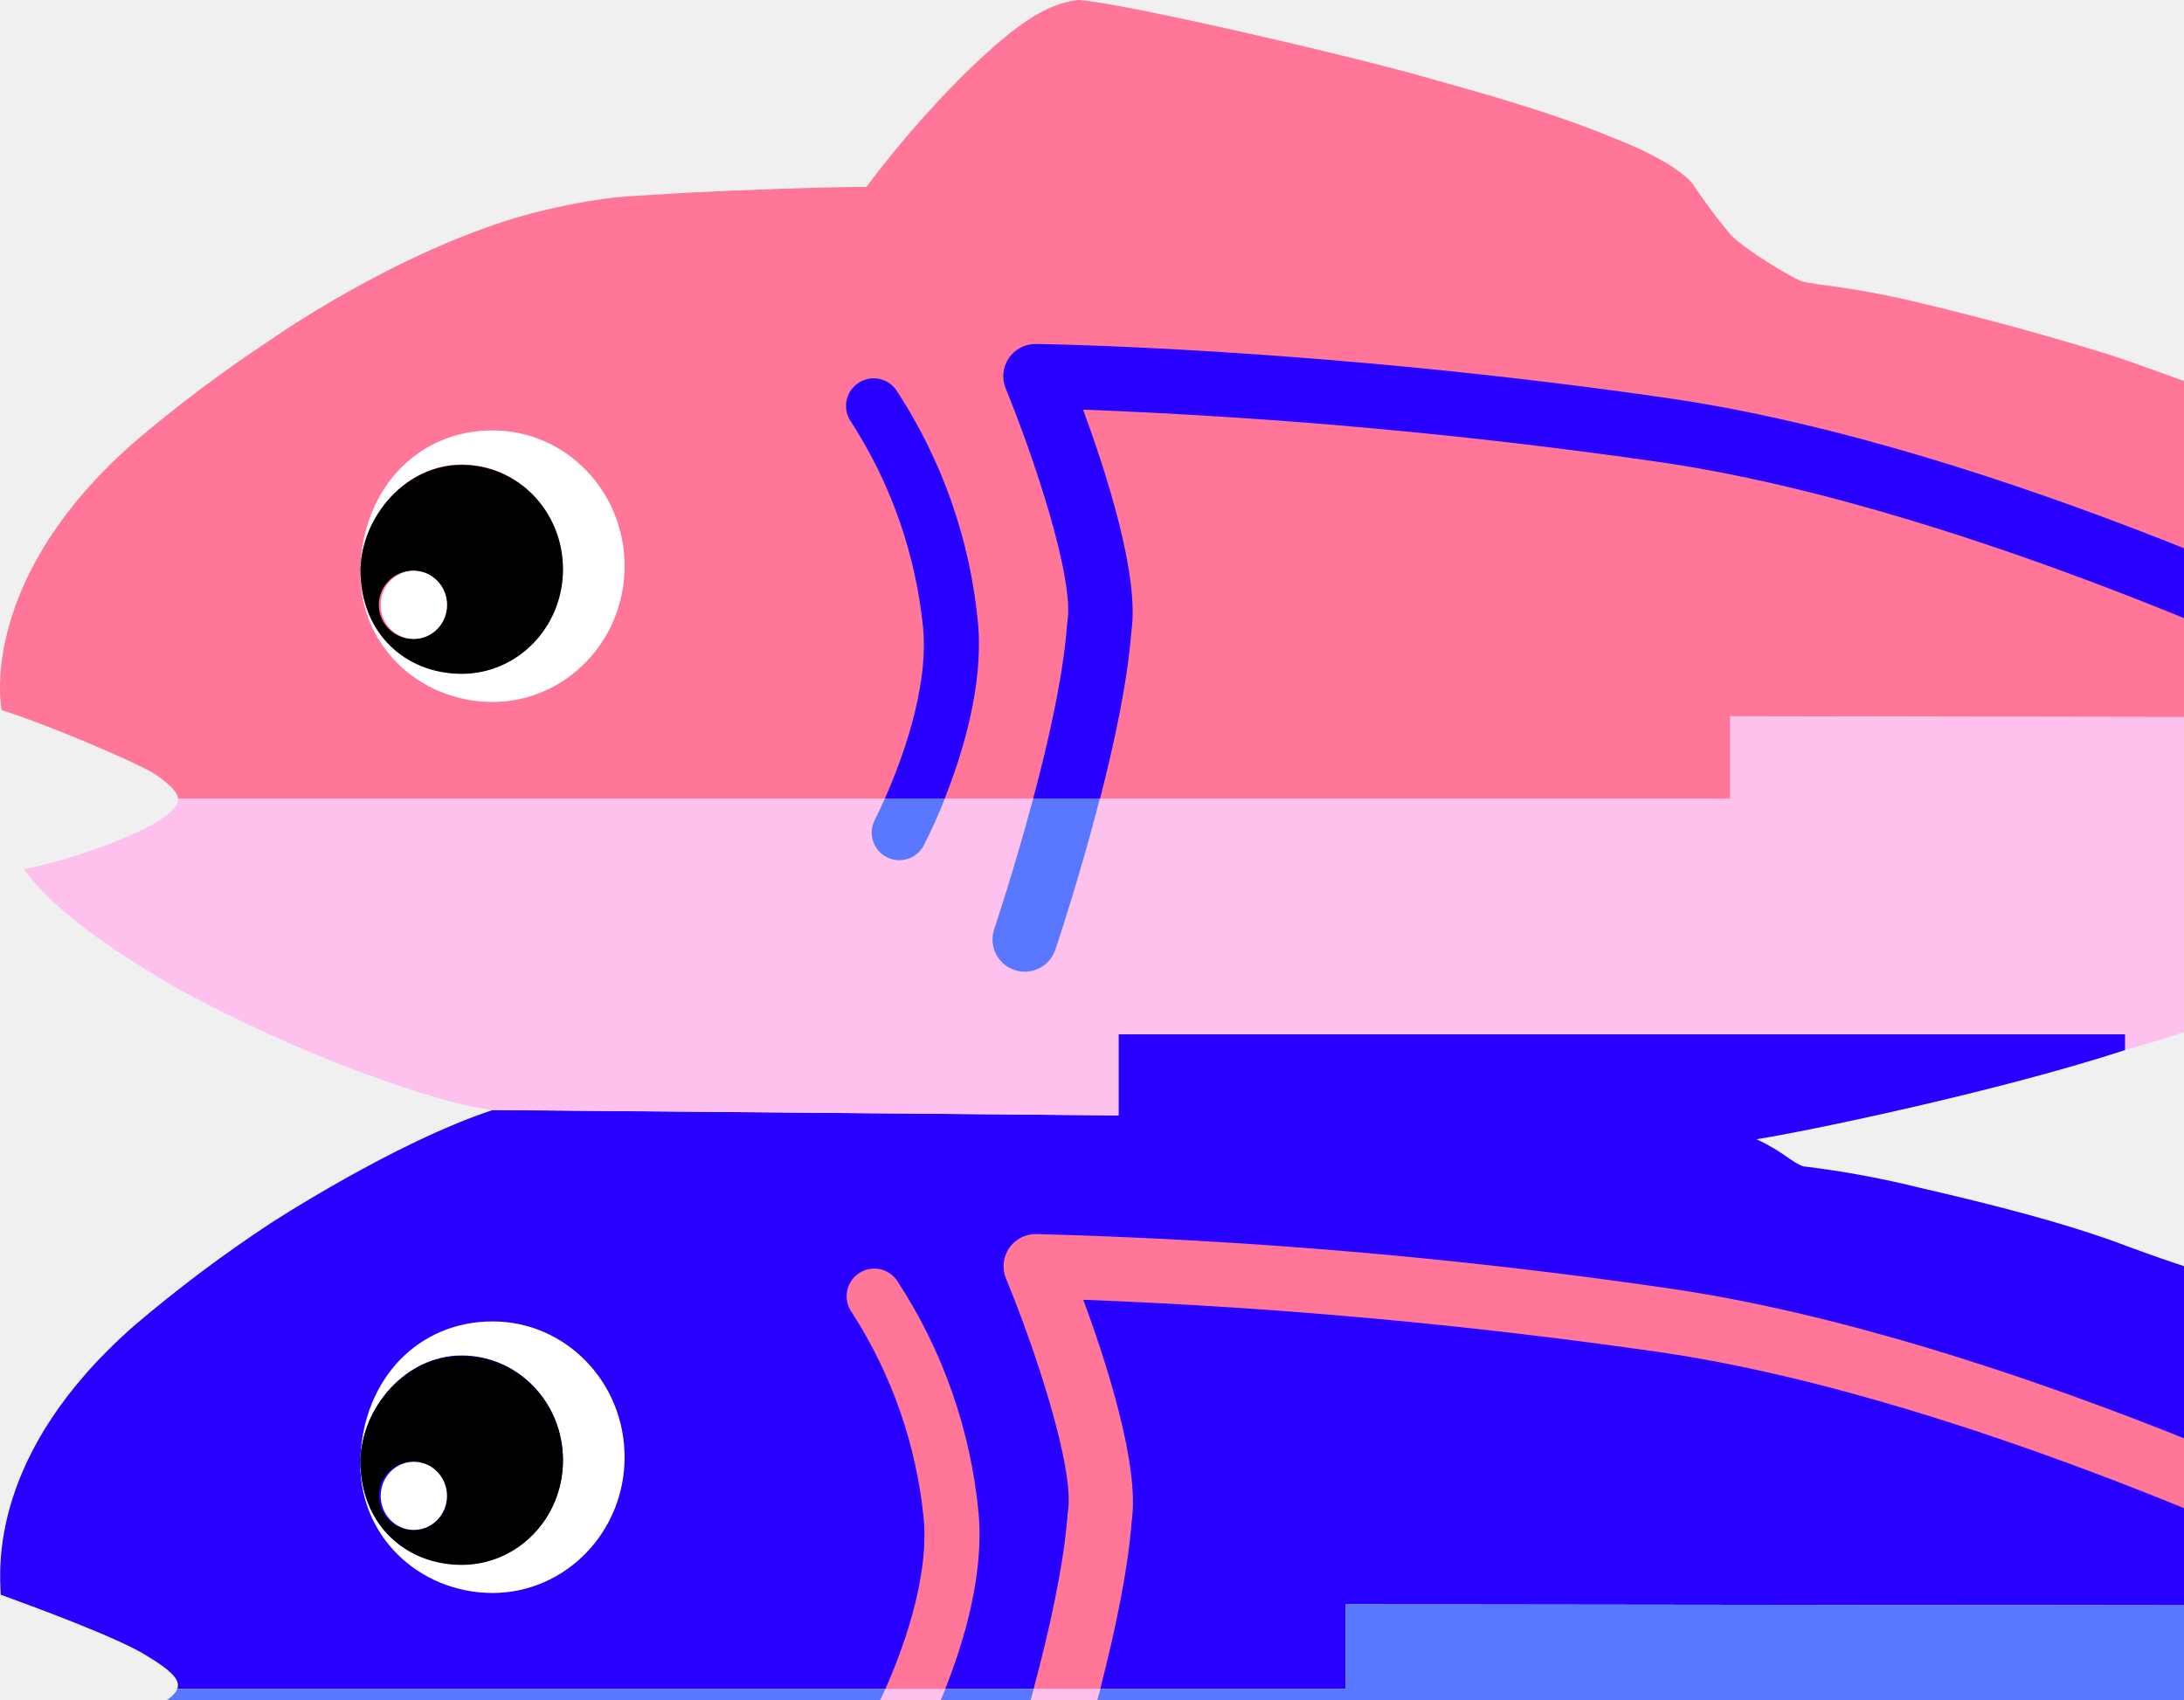
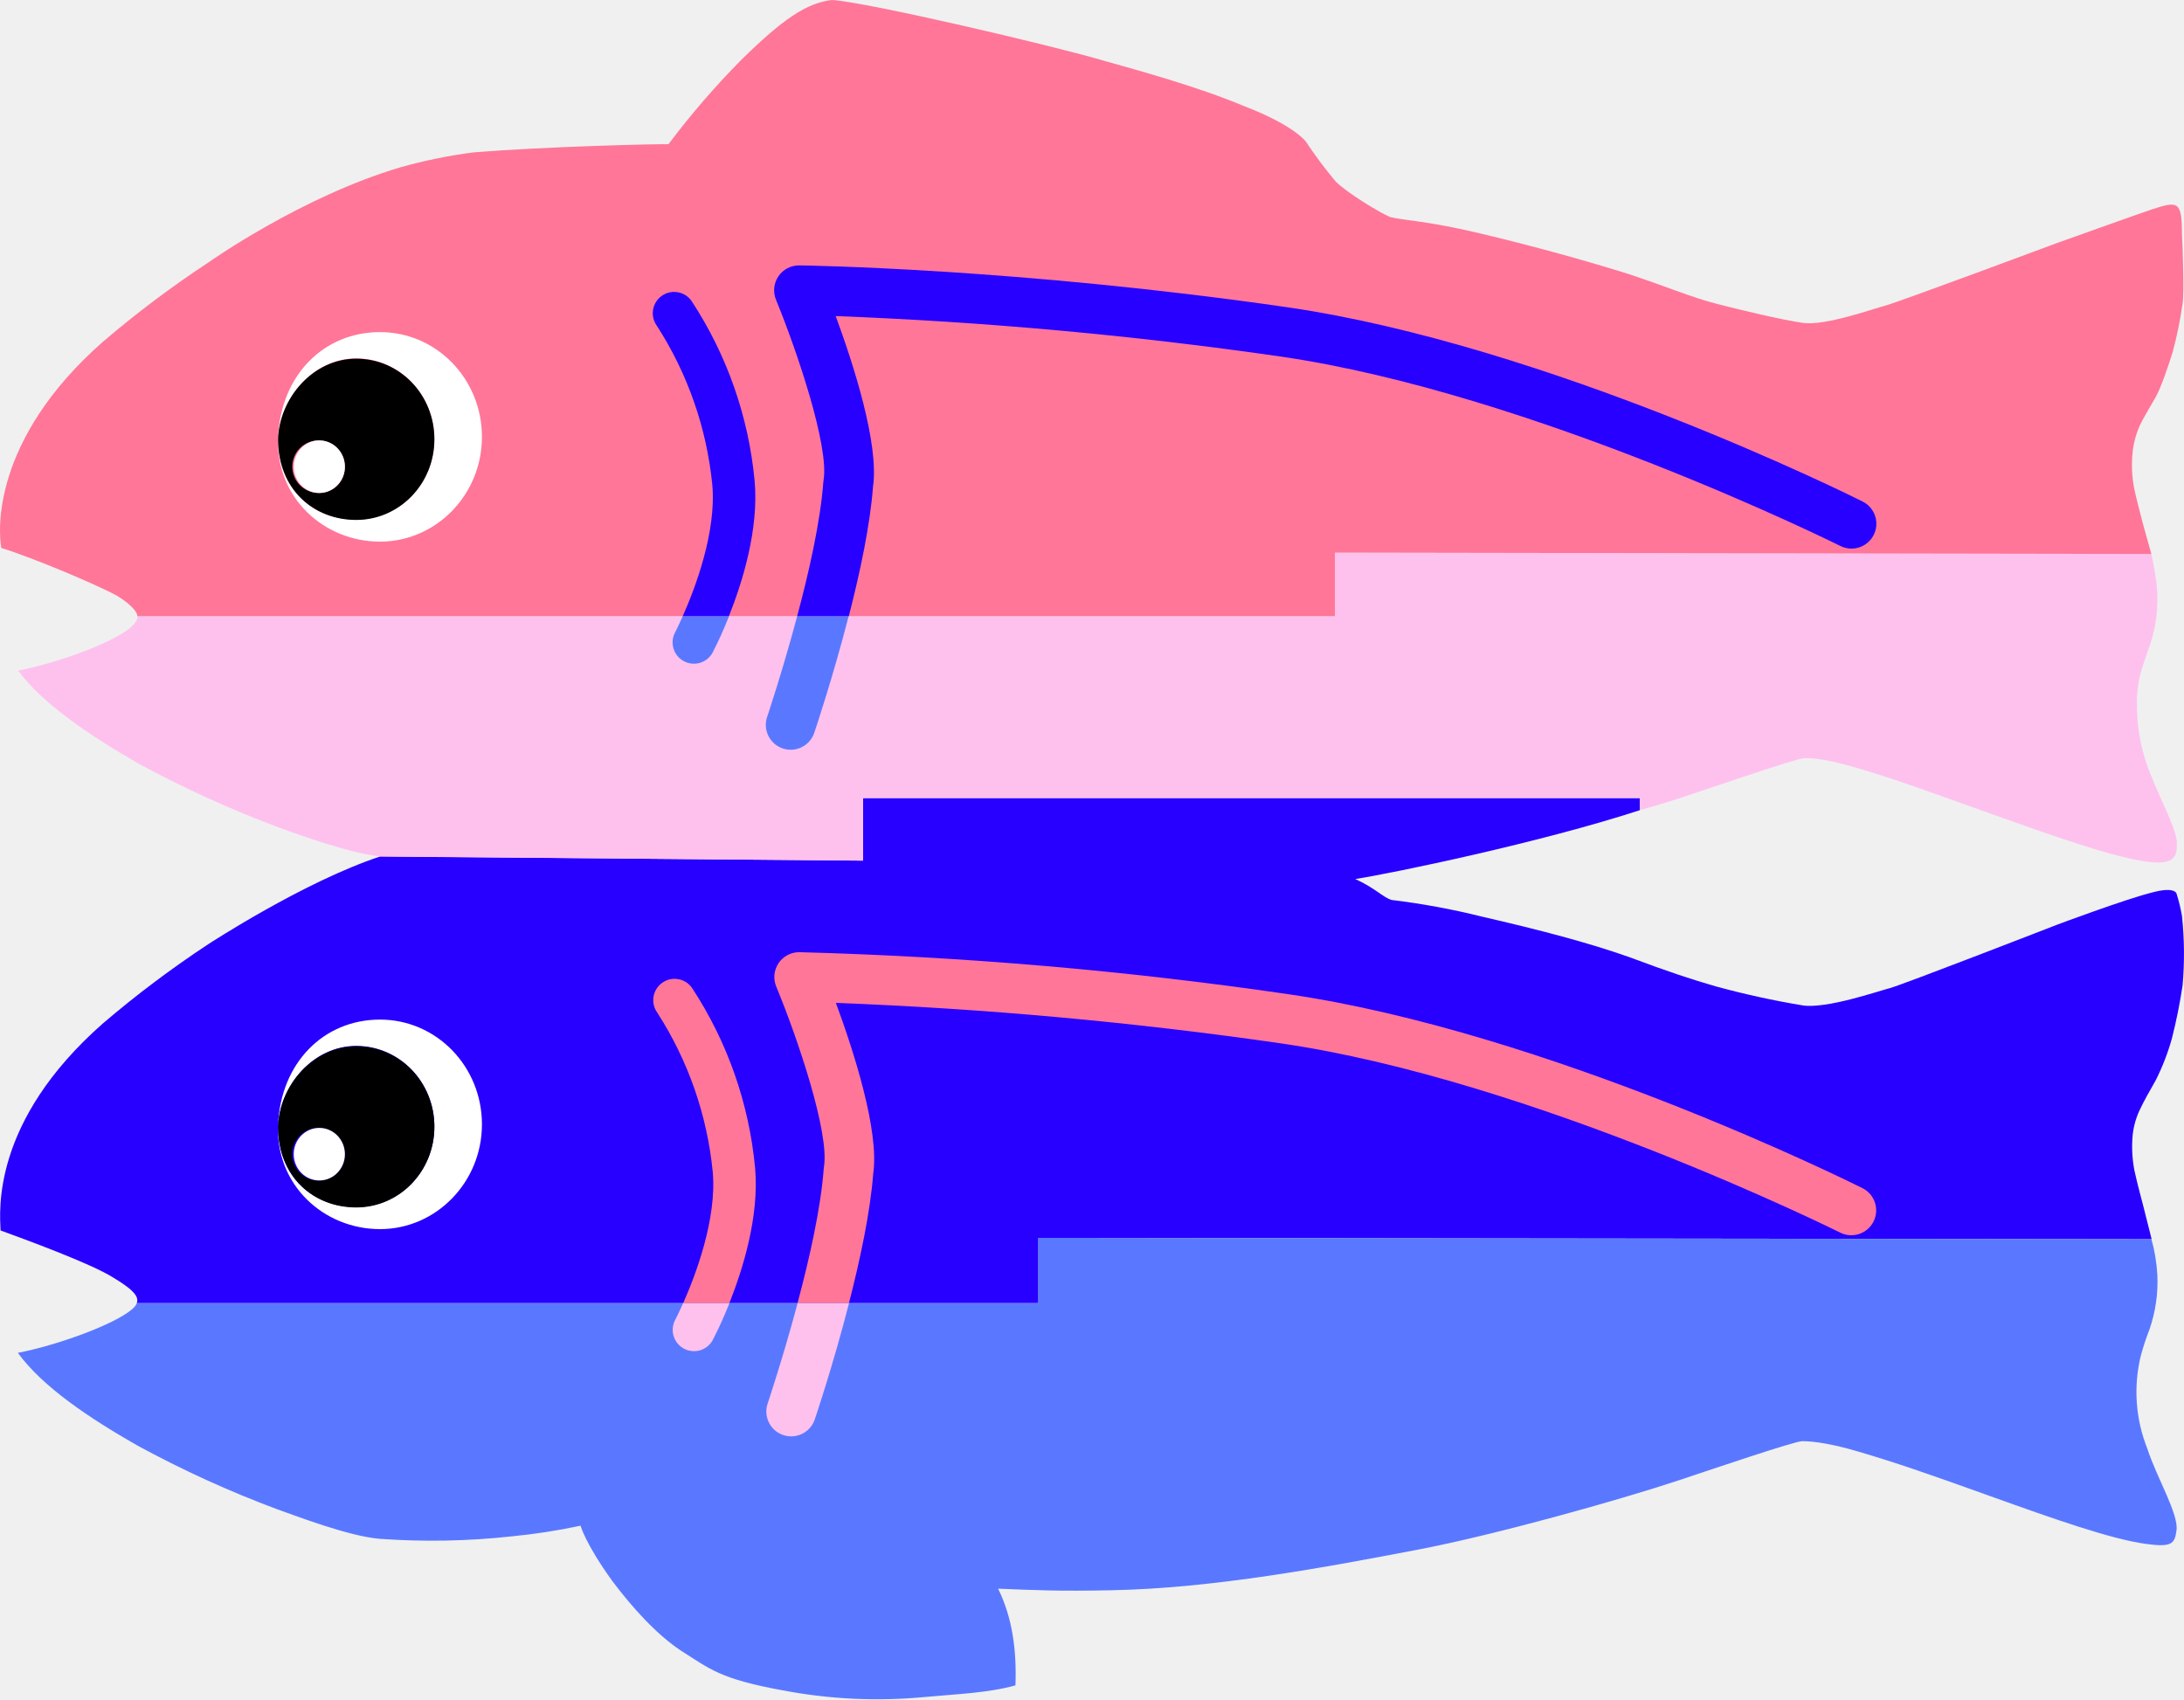
- <svg xmlns="http://www.w3.org/2000/svg" viewBox="0 0 474.49 369.19" class="sc-fbyett dyrGrG css-vurnku">
+ <svg xmlns="http://www.w3.org/2000/svg" viewBox="0 0 614.95 478.48" class="sc-fbyett dyrGrG css-vurnku">
  <g data-name="Logomark">
    <path fill="#2800ff" d="M243 242.33v-17.62h218.72v3.42c-28 9.12-69.46 17.72-80.1 19.38 5.8 2.7 7.69 5.08 10.16 5.89a208.75 208.75 0 0125.42 4.68c16.47 3.79 30.11 7.38 41.33 11.34 11.66 4.36 17.83 6.37 24.7 8.35a246 246 0 0024.36 5.33c6.77 1 21.16-4 24.54-4.87s47.15-17.88 47.15-17.88 19-7.11 26.52-9c6.91-1.91 7.09.4 7.09.4a47.43 47.43 0 011.48 6.11 100.59 100.59 0 01.18 19.59 149.43 149.43 0 01-3 14.93 65.07 65.07 0 01-4.55 11.78c-1.4 2.45-3.56 6.27-4.3 7.93a22 22 0 00-2.18 7.29 35.09 35.09 0 00.49 10.29c.6 2.9 2.54 10.17 2.54 10.17l2.29 9.09-313.46-.38v18.38H38.53a2.51 2.51 0 00.07-1.31c-.26-1.12-1.54-2.77-6.44-5.72-6.31-4.11-26.23-11.32-32-13.43C-.07 341-2.44 315.8 29 288.15a297.4 297.4 0 0129.66-22.3s27-17.66 48.46-24.71" />
    <path fill="#5a78ff" d="M605.79 348.93l-313.46-.38v18.38H38.53c-1.41 4.14-20.46 11.46-33.5 14 7 9.63 20.22 18.42 33.49 26a304.23 304.23 0 0039.72 18.11c5 1.73 19.9 7.56 28.78 8.26a206.19 206.19 0 0037.08-.7 173.16 173.16 0 0019.37-3s1.24 4.9 9 15.66c5.61 7.45 12.49 15.07 19.36 19.58 8.18 5.17 10.9 7.9 28.62 11.13a141.64 141.64 0 0040 1.86c9-.83 17.72-1.12 25.47-3.27.37-9.94-.88-19.12-4.88-27.23 10.76.43 16.74.74 31.76.45 29-.55 60.67-6.52 86.63-11.48 21.45-4.09 56.54-13.92 73.32-19.5 9.64-3.21 32.56-11 34.69-11 3.45 0 8.63.81 15.84 2.94 10.71 3.17 18.94 6 37 12.49s34.13 12.15 43.91 13.49c7.23 1 8.12 0 8.62-3.62.83-4.58-5.55-15-8.18-23.18a43.14 43.14 0 01-1.89-26 70.16 70.16 0 012.46-7.5 41 41 0 002.24-15.55 48 48 0 00-1.65-9.94z" />
    <path fill="#fec1ee" d="M601.7 198.75a33 33 0 011.3-10.19c.62-2 1.26-3.78 2.44-7.15a40.44 40.44 0 001.89-15.93 82 82 0 00-1.57-9.49l-229.88-.39v17.9H38.68c.68 4.91-20.5 12.76-33.54 15.34 6.8 9.34 20.55 18.55 33.86 26.16a311.06 311.06 0 0039.78 18.11c6 2.12 19.12 7 28.4 8.07L243 242.33v-17.62h218.72v3.42c3.3-.92 8.2-2.38 11.35-3.42 9.64-3.21 32.94-11.23 35.07-11.26 3.46 0 7.87.76 15.08 2.89 10.71 3.16 19.23 6.33 37.31 12.78s33.77 12 43.53 13.44c8.39 1.25 8.89-1.56 8.89-4.91.2-4.27-6.12-15.06-8.76-23.28a50.64 50.64 0 01-2.49-15.62z" />
    <path fill="#ff7698" d="M614.37 65.91c.18 3.26.68 16.56.18 19.58a113.94 113.94 0 01-2.8 13.69c-1.3 4.1-3.28 10-4.8 12.68-1.4 2.45-3.68 6.23-4.42 7.89a24.77 24.77 0 00-2.06 7.69 35.09 35.09 0 00.49 10.29c.6 2.9 2.54 10.17 2.54 10.17l2.26 8.09-229.88-.39v17.9H38.68s.3-2-5.8-5.8c-5.5-3-23.4-10.6-32.5-13.4-.88-4.57-2.82-30.45 28.62-58.09A295.82 295.82 0 0158.68 73.9s26.08-18.51 54.1-26.8a142.37 142.37 0 0120.6-4.2c19.87-1.62 51.72-2.4 54.84-2.29A231.72 231.72 0 01208.58 17c11.87-11.69 18.6-16.2 25.7-17 9.8.58 62.26 12.84 77.07 17.25 8.5 2.4 25.52 7 39 12.65 13.9 5.34 17.28 9.88 17.28 9.88a124.57 124.57 0 008.46 11.33c3.28 3.28 12.7 8.94 15.32 10 3.95 1 10.63 1.06 25.75 4.71 15.8 3.76 30 7.78 41.3 11.3 11.7 3.9 17.8 6.6 24.8 8.4s18.2 4.5 24.4 5.4 19.83-4 23.21-4.87 48.41-17.65 48.41-17.65 24.3-8.69 26.5-9.4c7.37-2.4 8.59-2.57 8.59 6.91z" />
    <path fill="#fff" d="M107 93.51c-15.9 0-27.9 12.2-28.7 29.5-.8 17.1 12.9 29.5 28.7 29.5s28.7-13.2 28.7-29.5-12.79-29.5-28.7-29.5zm-6.7 52.8c-12.2 0-22.1-8.7-22-22.7.4-11.5 9.9-22.7 22-22.7s22 10.1 22 22.7-9.79 22.7-21.99 22.7z" />
    <path d="M100.31 101c-12.2 0-21.7 11.2-22 22.7 0 14 9.9 22.7 22 22.7s22-10.1 22-22.7-9.8-22.7-22-22.7zm-10.4 37.8a7.4 7.4 0 117.2-7.4 7.28 7.28 0 01-7.2 7.41z" />
    <ellipse cx="89.91" cy="131.41" fill="#fff" rx="7.2" ry="7.4" />
    <path fill="#fff" d="M107 287.09c-15.9 0-27.9 12.2-28.7 29.5-.8 17.1 12.9 29.5 28.7 29.5s28.7-13.2 28.7-29.5-12.79-29.5-28.7-29.5zm-6.7 52.8c-12.2 0-22.1-8.7-22-22.7.4-11.5 9.9-22.7 22-22.7s22 10.1 22 22.7-9.79 22.7-21.99 22.7z" />
    <path d="M100.31 294.59c-12.2 0-21.7 11.2-22 22.7 0 14 9.9 22.7 22 22.7s22-10.1 22-22.7-9.8-22.7-22-22.7zm-10.4 37.8a7.4 7.4 0 117.2-7.4 7.28 7.28 0 01-7.2 7.4z" />
    <ellipse cx="89.91" cy="324.99" fill="#fff" rx="7.2" ry="7.4" />
    <path fill="#5a78ff" d="M224.46 173.5c-4.11 15.43-8.38 28.13-8.46 28.36a7 7 0 0013.27 4.49c.34-1 5.26-15.65 9.68-32.85zM192.24 173.5c-1.28 2.89-2.2 4.66-2.25 4.76a6 6 0 0010.6 5.61 113.2 113.2 0 004.68-10.37z" />
    <path fill="#2800ff" d="M231.9 135.15c0 .21-.06.41-.08.62-.8 10.93-4 25.23-7.36 37.73H239c3.12-12.14 6-25.57 6.81-36.42 1.78-12.09-5.61-34.81-10.5-48.08a1196.75 1196.75 0 01125.12 11.37c71.07 10.28 156.8 52.88 157.66 53.31a7 7 0 106.26-12.52c-3.58-1.8-88.58-44-161.91-54.65-76-11-136.79-11.78-137.39-11.78a7 7 0 00-6.55 9.67c5.98 14.6 14.96 41.22 13.4 50.75zM200.57 136.58c1.17 13.32-4.88 29.16-8.33 36.92h13c3.84-9.64 8.44-24.47 7.25-38a111.21 111.21 0 00-17.8-50.8 6 6 0 00-9.76 7 100.88 100.88 0 0115.64 44.88z" />
    <path fill="#fec1ee" d="M224.59 366.89c-4.11 15.43-8.38 28.13-8.46 28.36a7 7 0 0013.26 4.49c.35-1 5.27-15.65 9.68-32.85zM192.37 366.89c-1.29 2.89-2.21 4.66-2.26 4.76a6 6 0 0010.61 5.61 113.2 113.2 0 004.68-10.37z" />
    <path fill="#ff7698" d="M232 328.54a6.18 6.18 0 00-.07.62c-.81 10.93-4 25.23-7.36 37.73h14.48c3.12-12.14 6-25.57 6.82-36.42 1.78-12.09-5.61-34.81-10.51-48.08a1196.87 1196.87 0 01125.13 11.37c71.06 10.28 156.8 52.88 157.65 53.31a7 7 0 106.27-12.52c-3.58-1.8-88.58-44-161.92-54.65a1167.85 1167.85 0 00-137.39-11.79 7 7 0 00-6.54 9.68c6.05 14.56 15.03 41.21 13.44 50.75zM200.69 330c1.18 13.32-4.88 29.16-8.32 36.92h13c3.83-9.64 8.44-24.47 7.25-38a111.21 111.21 0 00-17.8-50.8 6 6 0 00-9.76 7A100.94 100.94 0 01200.69 330z" />
  </g>
</svg>
